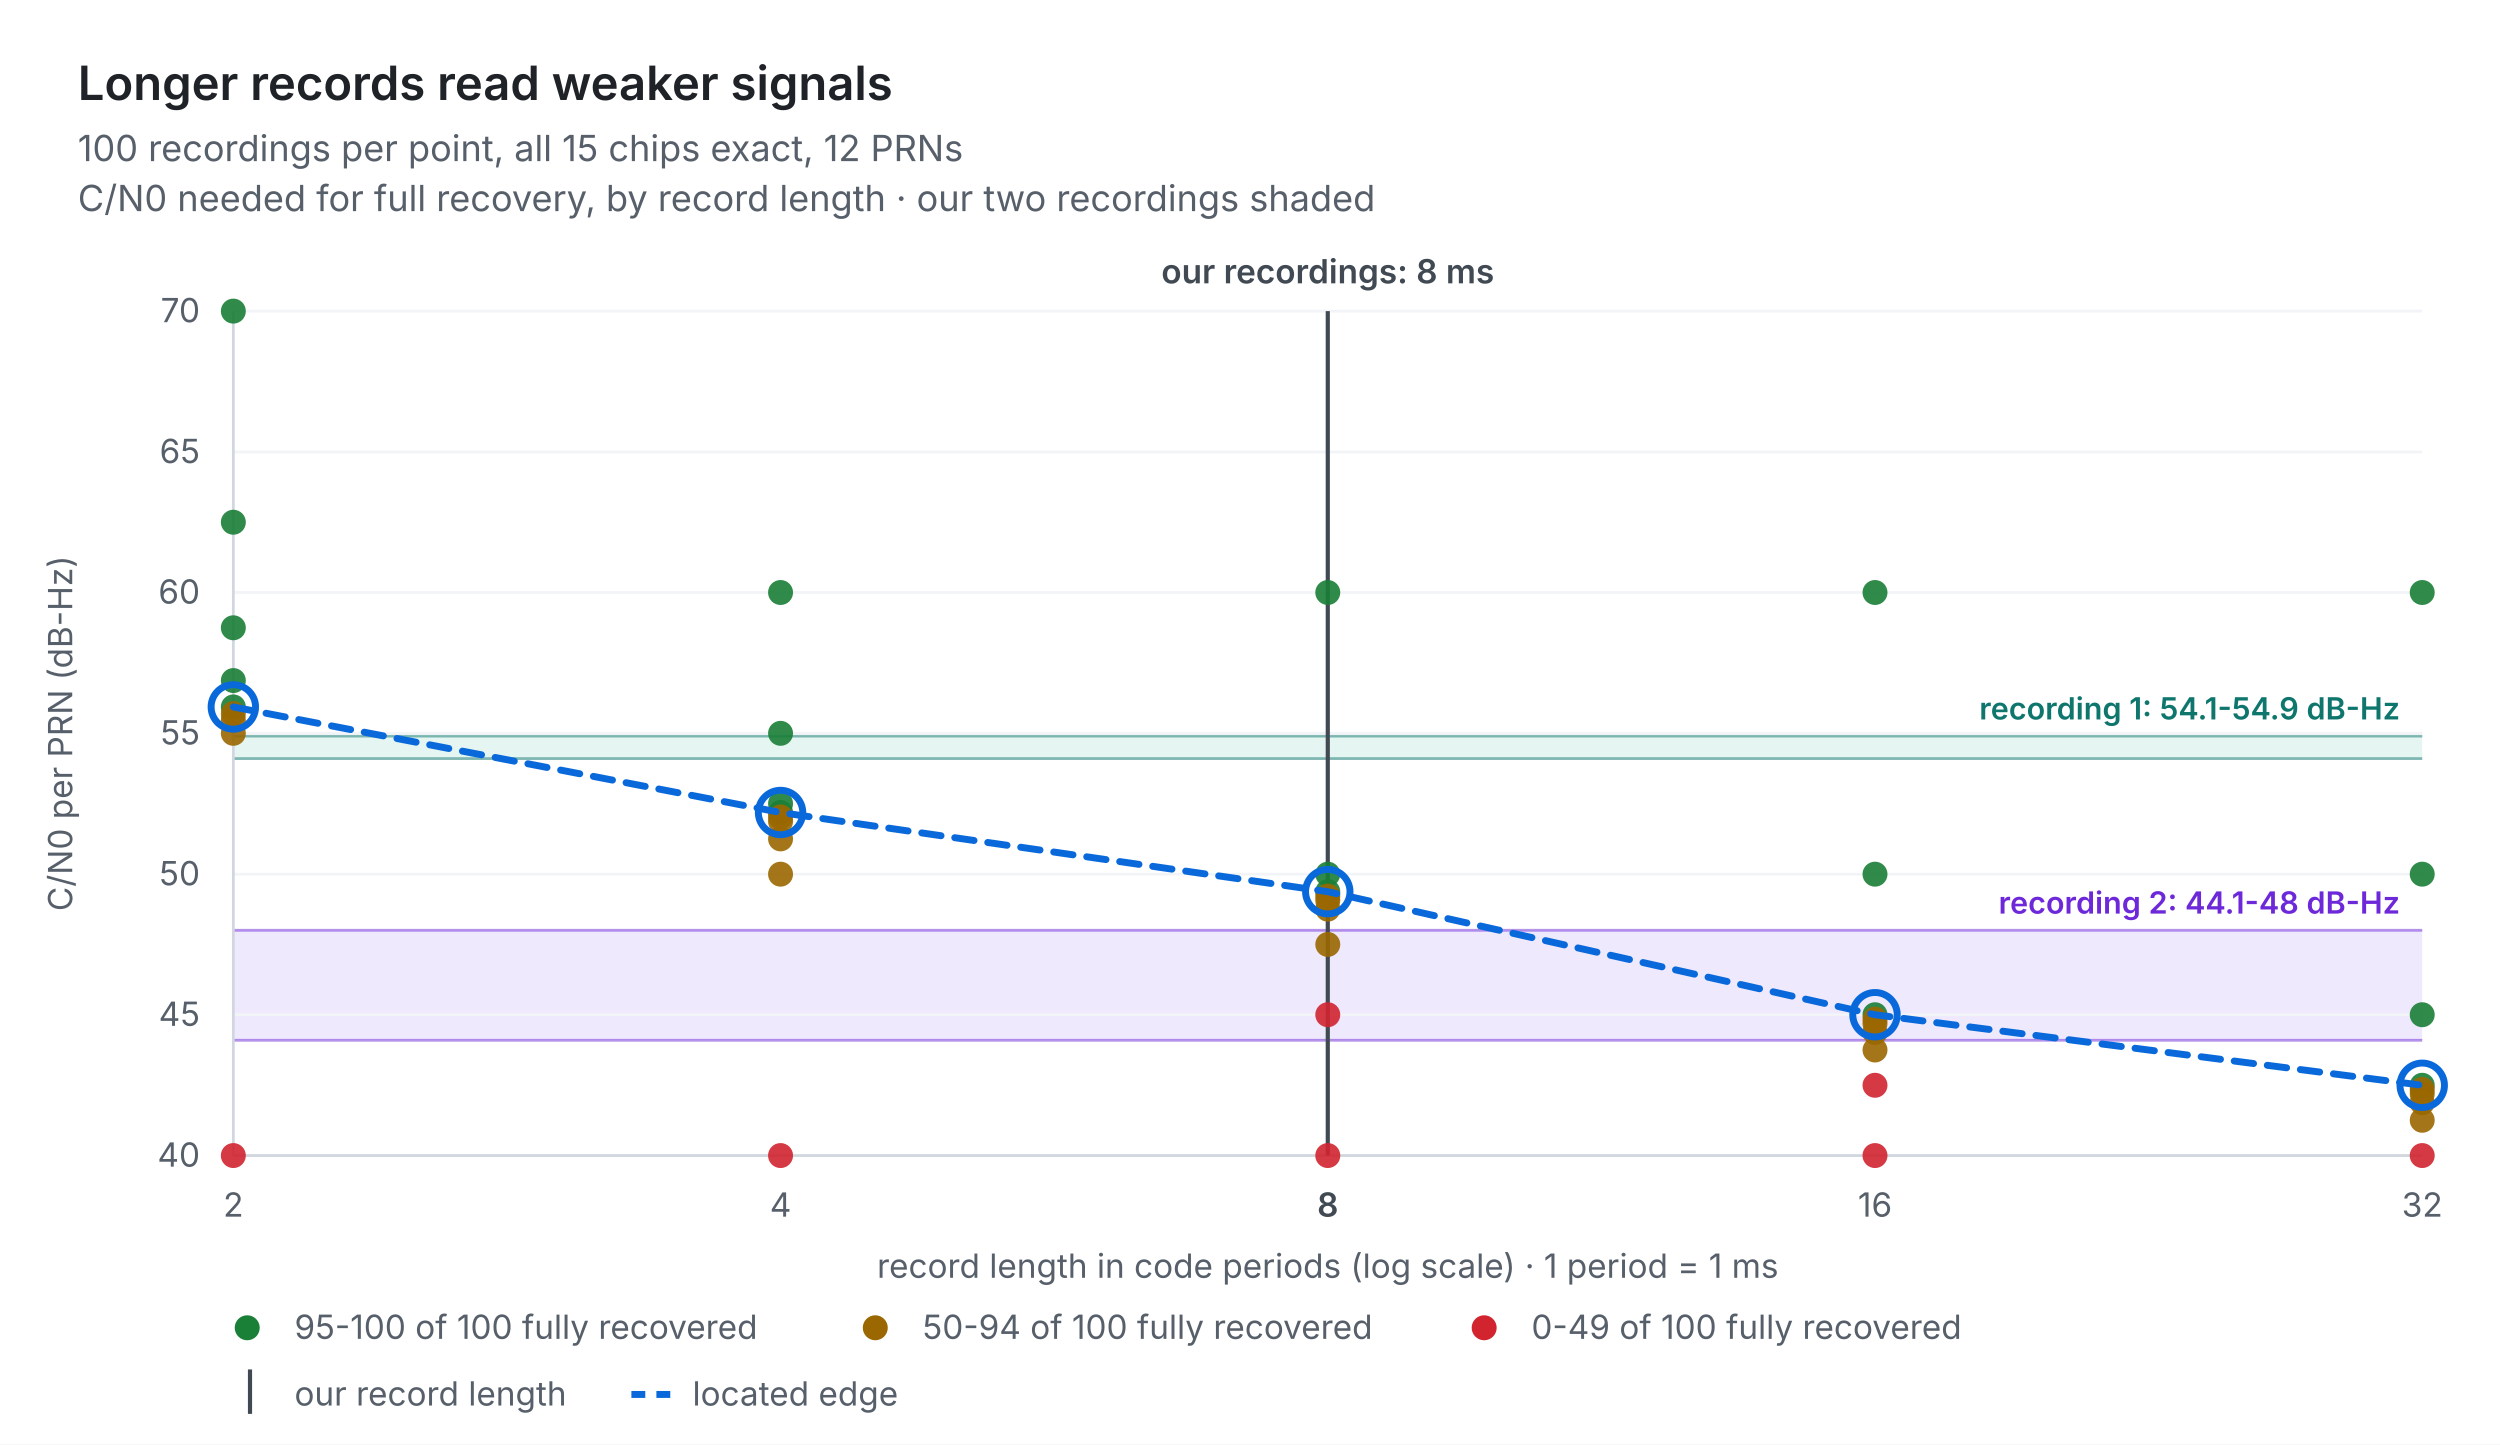
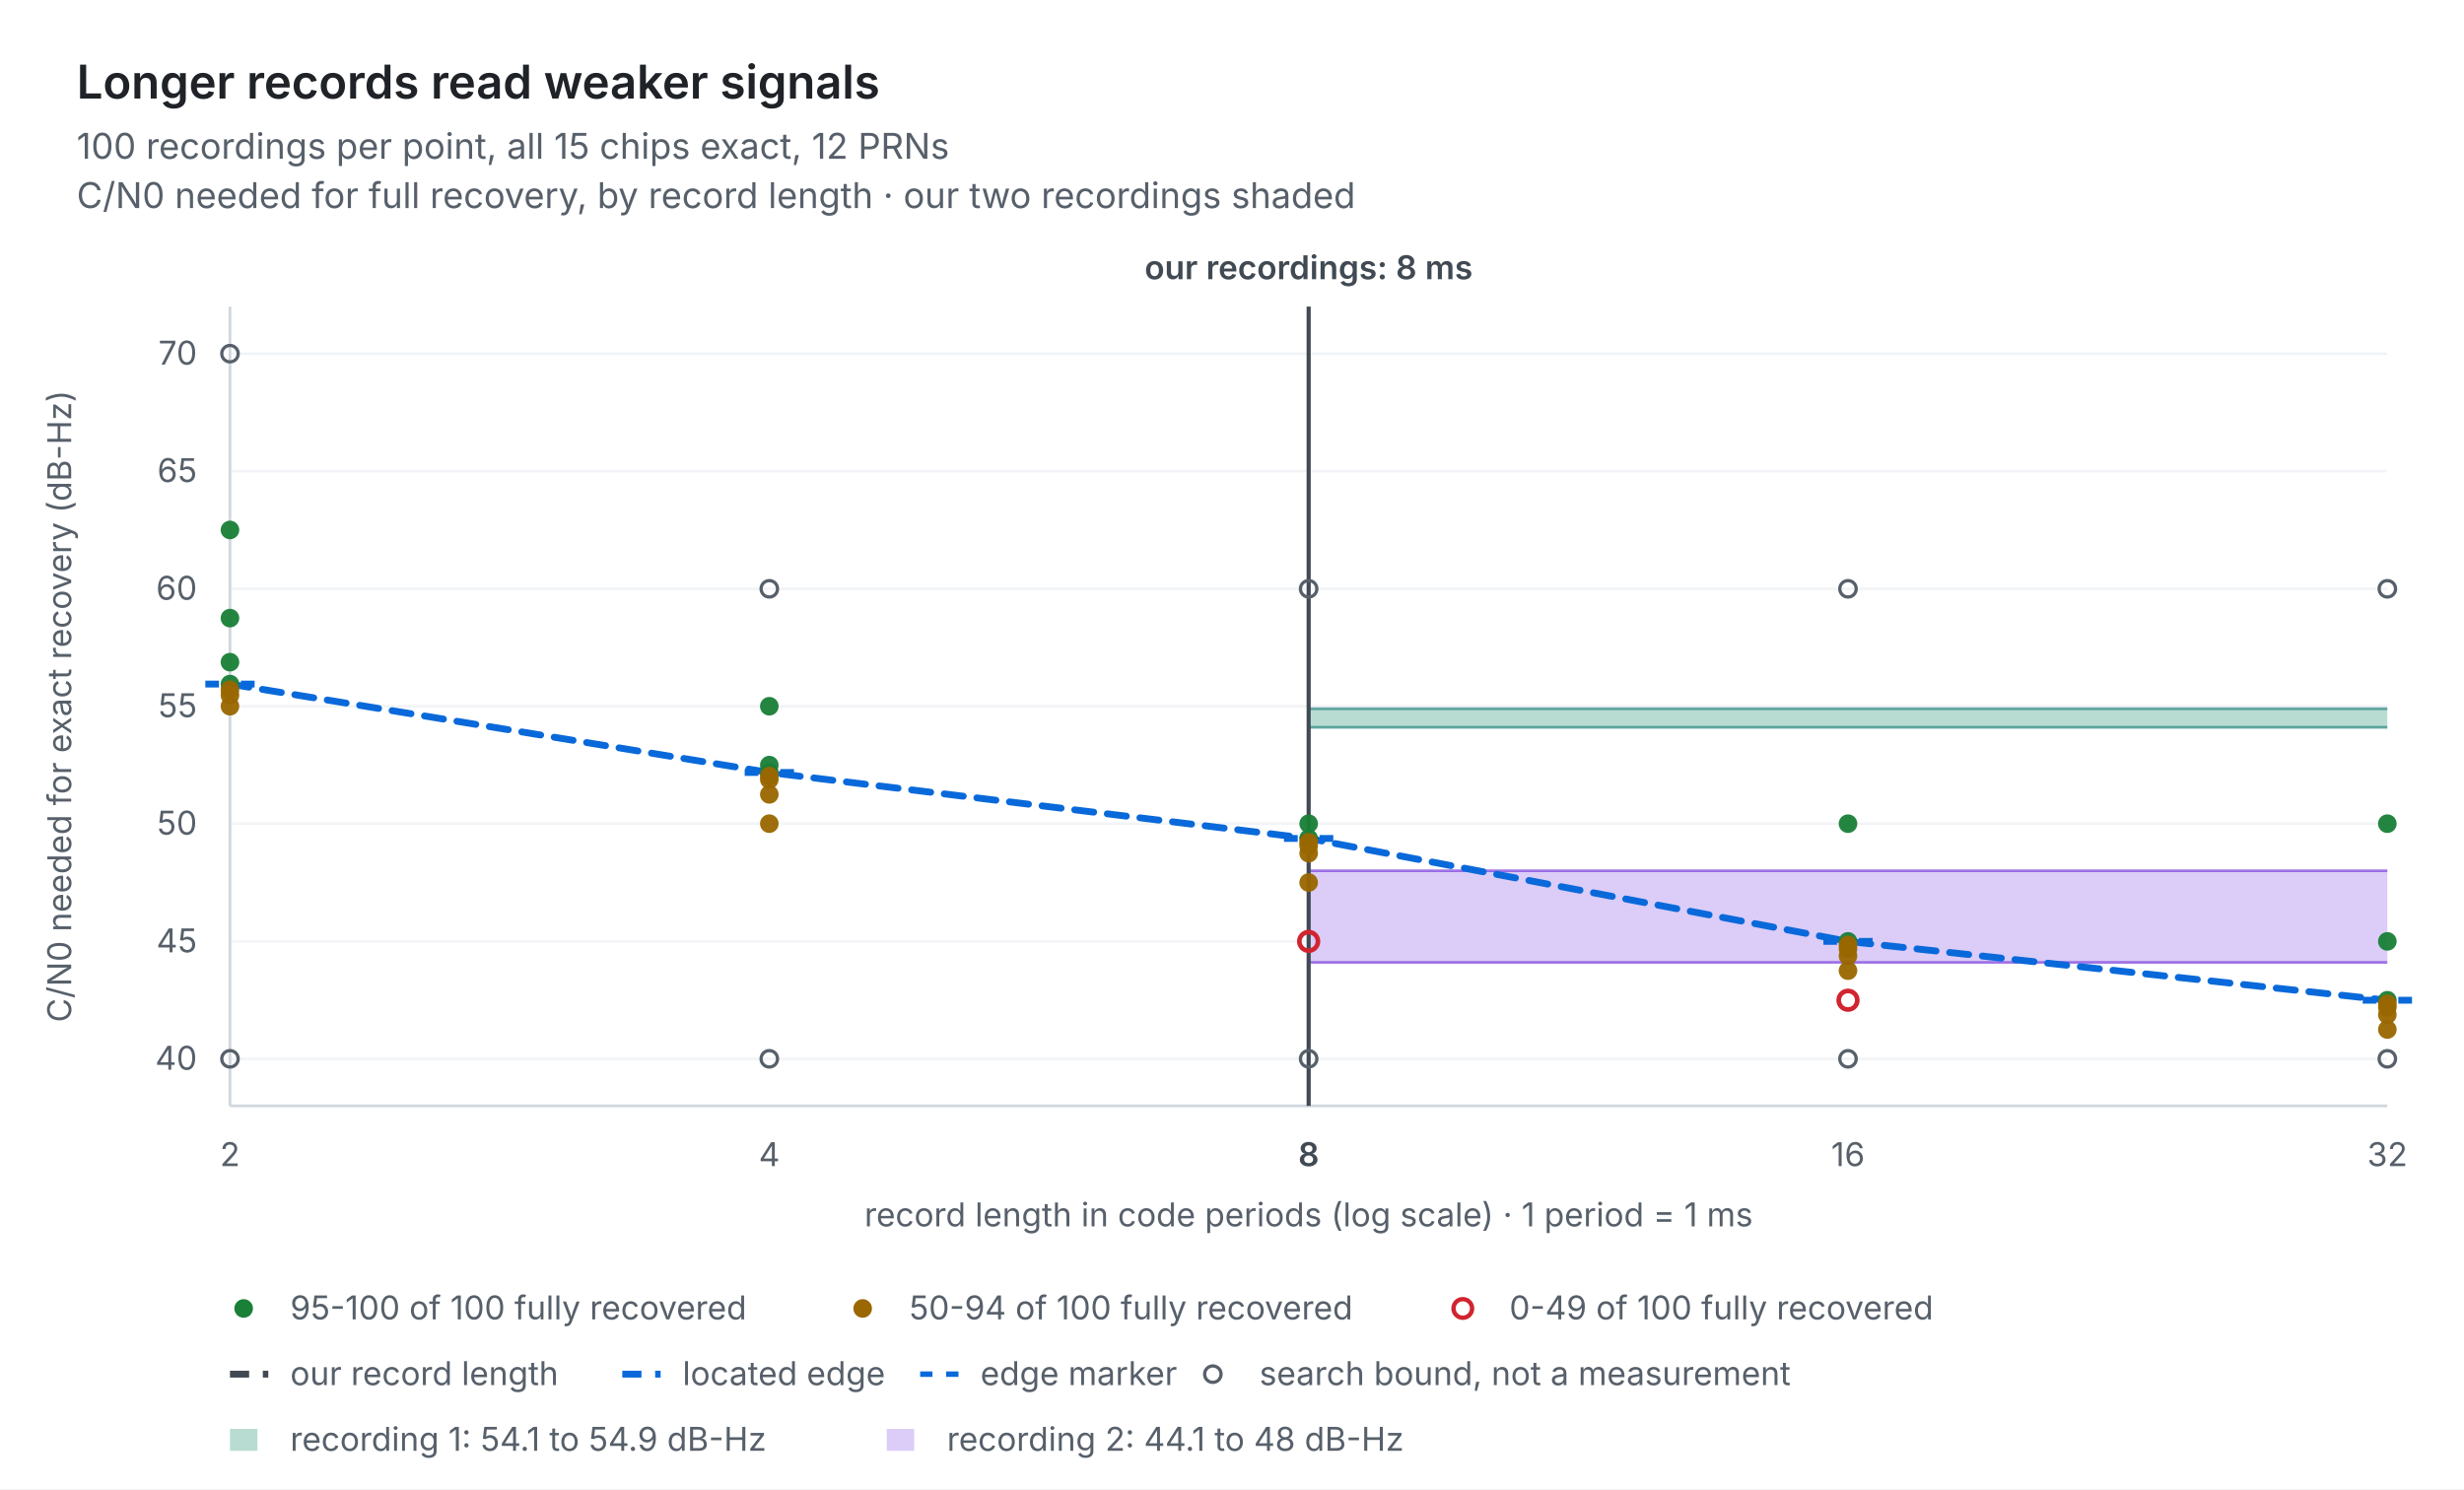
- <svg xmlns="http://www.w3.org/2000/svg" width="900" height="520" viewBox="0 0 900 520" font-family="system-ui, -apple-system, Segoe UI, sans-serif">
-   <rect width="900" height="520" fill="#ffffff" />
+ <svg xmlns="http://www.w3.org/2000/svg" width="900" height="544" viewBox="0 0 900 544" role="img" aria-labelledby="duration-figure-title" font-family="system-ui, -apple-system, Segoe UI, sans-serif">
+   <rect width="900" height="544" fill="#ffffff" />
  <text x="28" y="36" font-size="17" font-weight="600" fill="#1f2328">Longer records read weaker signals</text>
  <text x="28" y="58" font-size="13" fill="#57606a">100 recordings per point, all 15 chips exact, 12 PRNs</text>
  <text x="28" y="76" font-size="13" fill="#57606a">C/N0 needed for full recovery, by record length · our two recordings shaded</text>
-   <rect x="84" y="265.0" width="788" height="8.1" fill="#e4f5f2" />
-   <line x1="84" y1="265.0" x2="872" y2="265.0" stroke="#0f766e" stroke-opacity="0.5" stroke-width="1" />
-   <line x1="84" y1="273.1" x2="872" y2="273.1" stroke="#0f766e" stroke-opacity="0.5" stroke-width="1" />
-   <text x="864" y="259.0" text-anchor="end" font-size="11" font-weight="600" fill="#0f766e">recording 1: 54.1-54.9 dB-Hz</text>
-   <rect x="84" y="334.9" width="788" height="39.5" fill="#efe9fd" />
-   <line x1="84" y1="334.9" x2="872" y2="334.9" stroke="#6d28d9" stroke-opacity="0.5" stroke-width="1" />
-   <line x1="84" y1="374.5" x2="872" y2="374.5" stroke="#6d28d9" stroke-opacity="0.5" stroke-width="1" />
-   <text x="864" y="328.9" text-anchor="end" font-size="11" font-weight="600" fill="#6d28d9">recording 2: 44.1-48 dB-Hz</text>
-   <line x1="84" y1="416.0" x2="872" y2="416.0" stroke="#f2f4f7" stroke-width="1" />
-   <text x="72" y="420.0" text-anchor="end" font-size="12" fill="#57606a">40</text>
-   <line x1="84" y1="365.3" x2="872" y2="365.3" stroke="#f2f4f7" stroke-width="1" />
-   <text x="72" y="369.3" text-anchor="end" font-size="12" fill="#57606a">45</text>
-   <line x1="84" y1="314.7" x2="872" y2="314.7" stroke="#f2f4f7" stroke-width="1" />
-   <text x="72" y="318.7" text-anchor="end" font-size="12" fill="#57606a">50</text>
-   <line x1="84" y1="264.0" x2="872" y2="264.0" stroke="#f2f4f7" stroke-width="1" />
-   <text x="72" y="268.0" text-anchor="end" font-size="12" fill="#57606a">55</text>
-   <line x1="84" y1="213.3" x2="872" y2="213.3" stroke="#f2f4f7" stroke-width="1" />
-   <text x="72" y="217.3" text-anchor="end" font-size="12" fill="#57606a">60</text>
-   <line x1="84" y1="162.7" x2="872" y2="162.7" stroke="#f2f4f7" stroke-width="1" />
-   <text x="72" y="166.7" text-anchor="end" font-size="12" fill="#57606a">65</text>
-   <line x1="84" y1="112.0" x2="872" y2="112.0" stroke="#f2f4f7" stroke-width="1" />
-   <text x="72" y="116.0" text-anchor="end" font-size="12" fill="#57606a">70</text>
-   <text x="84.0" y="438" text-anchor="middle" font-size="12" font-weight="400" fill="#57606a">2</text>
-   <text x="281.0" y="438" text-anchor="middle" font-size="12" font-weight="400" fill="#57606a">4</text>
-   <text x="478.0" y="438" text-anchor="middle" font-size="12" font-weight="600" fill="#414a53">8</text>
-   <text x="675.0" y="438" text-anchor="middle" font-size="12" font-weight="400" fill="#57606a">16</text>
-   <text x="872.0" y="438" text-anchor="middle" font-size="12" font-weight="400" fill="#57606a">32</text>
-   <line x1="84" y1="416" x2="872" y2="416" stroke="#d0d7de" />
-   <line x1="84" y1="112" x2="84" y2="416" stroke="#d0d7de" />
-   <text x="478" y="460" text-anchor="middle" font-size="12" fill="#57606a">record length in code periods (log scale) · 1 period = 1 ms</text>
-   <text transform="translate(26 264) rotate(-90)" text-anchor="middle" font-size="12" fill="#57606a">C/N0 per PRN (dB-Hz)</text>
-   <line x1="478.0" y1="112" x2="478.0" y2="416" stroke="#414a53" stroke-width="1.5" />
+   <line x1="84" y1="386.8" x2="872" y2="386.8" stroke="#f2f4f7" stroke-width="1" />
+   <text x="72" y="390.8" text-anchor="end" font-size="12" fill="#57606a">40</text>
+   <line x1="84" y1="343.9" x2="872" y2="343.9" stroke="#f2f4f7" stroke-width="1" />
+   <text x="72" y="347.9" text-anchor="end" font-size="12" fill="#57606a">45</text>
+   <line x1="84" y1="300.9" x2="872" y2="300.9" stroke="#f2f4f7" stroke-width="1" />
+   <text x="72" y="304.9" text-anchor="end" font-size="12" fill="#57606a">50</text>
+   <line x1="84" y1="258.0" x2="872" y2="258.0" stroke="#f2f4f7" stroke-width="1" />
+   <text x="72" y="262.0" text-anchor="end" font-size="12" fill="#57606a">55</text>
+   <line x1="84" y1="215.1" x2="872" y2="215.1" stroke="#f2f4f7" stroke-width="1" />
+   <text x="72" y="219.1" text-anchor="end" font-size="12" fill="#57606a">60</text>
+   <line x1="84" y1="172.1" x2="872" y2="172.1" stroke="#f2f4f7" stroke-width="1" />
+   <text x="72" y="176.1" text-anchor="end" font-size="12" fill="#57606a">65</text>
+   <line x1="84" y1="129.2" x2="872" y2="129.2" stroke="#f2f4f7" stroke-width="1" />
+   <text x="72" y="133.2" text-anchor="end" font-size="12" fill="#57606a">70</text>
+   <rect x="478.0" y="258.9" width="394.0" height="6.9" fill="#b8dcd2" />
+   <line x1="478.0" y1="258.9" x2="872" y2="258.9" stroke="#0f766e" stroke-opacity="0.6" stroke-width="1" />
+   <line x1="478.0" y1="265.7" x2="872" y2="265.7" stroke="#0f766e" stroke-opacity="0.6" stroke-width="1" />
+   <rect x="478.0" y="318.1" width="394.0" height="33.5" fill="#dbccf8" />
+   <line x1="478.0" y1="318.1" x2="872" y2="318.1" stroke="#6d28d9" stroke-opacity="0.6" stroke-width="1" />
+   <line x1="478.0" y1="351.6" x2="872" y2="351.6" stroke="#6d28d9" stroke-opacity="0.6" stroke-width="1" />
+   <line x1="84" y1="404" x2="872" y2="404" stroke="#d0d7de" />
+   <line x1="84" y1="112" x2="84" y2="404" stroke="#d0d7de" />
+   <text x="84.0" y="426" text-anchor="middle" font-size="12" font-weight="400" fill="#57606a">2</text>
+   <text x="281.0" y="426" text-anchor="middle" font-size="12" font-weight="400" fill="#57606a">4</text>
+   <text x="478.0" y="426" text-anchor="middle" font-size="12" font-weight="600" fill="#414a53">8</text>
+   <text x="675.0" y="426" text-anchor="middle" font-size="12" font-weight="400" fill="#57606a">16</text>
+   <text x="872.0" y="426" text-anchor="middle" font-size="12" font-weight="400" fill="#57606a">32</text>
+   <text x="478" y="448" text-anchor="middle" font-size="12" fill="#57606a">record length in code periods (log scale) · 1 period = 1 ms</text>
+   <text transform="translate(26 258) rotate(-90)" text-anchor="middle" font-size="12" fill="#57606a">C/N0 needed for exact recovery (dB-Hz)</text>
+   <line x1="478.0" y1="112" x2="478.0" y2="404" stroke="#414a53" stroke-width="1.5" />
  <text x="478.0" y="102" text-anchor="middle" font-size="12" font-weight="600" fill="#414a53">our recordings: 8 ms</text>
-   <circle cx="84.0" cy="112.0" r="4.5" fill="#1a7f37" fill-opacity="0.9" />
-   <circle cx="84.0" cy="188.0" r="4.5" fill="#1a7f37" fill-opacity="0.9" />
-   <circle cx="84.0" cy="226.0" r="4.5" fill="#1a7f37" fill-opacity="0.9" />
-   <circle cx="84.0" cy="245.0" r="4.5" fill="#1a7f37" fill-opacity="0.9" />
-   <circle cx="84.0" cy="254.5" r="4.5" fill="#1a7f37" fill-opacity="0.9" />
-   <circle cx="84.0" cy="256.9" r="4.5" fill="#9a6700" fill-opacity="0.9" />
-   <circle cx="84.0" cy="259.2" r="4.5" fill="#9a6700" fill-opacity="0.9" />
-   <circle cx="84.0" cy="264.0" r="4.5" fill="#9a6700" fill-opacity="0.9" />
-   <circle cx="84.0" cy="416.0" r="4.5" fill="#d1242f" fill-opacity="0.9" />
-   <circle cx="84.0" cy="254.5" r="8" fill="none" stroke="#0969da" stroke-width="2.5" />
-   <circle cx="281.0" cy="213.3" r="4.5" fill="#1a7f37" fill-opacity="0.9" />
-   <circle cx="281.0" cy="264.0" r="4.5" fill="#1a7f37" fill-opacity="0.9" />
-   <circle cx="281.0" cy="289.3" r="4.5" fill="#1a7f37" fill-opacity="0.9" />
-   <circle cx="281.0" cy="292.5" r="4.5" fill="#1a7f37" fill-opacity="0.9" />
-   <circle cx="281.0" cy="294.1" r="4.5" fill="#9a6700" fill-opacity="0.9" />
-   <circle cx="281.0" cy="295.7" r="4.5" fill="#9a6700" fill-opacity="0.9" />
-   <circle cx="281.0" cy="302.0" r="4.5" fill="#9a6700" fill-opacity="0.9" />
-   <circle cx="281.0" cy="314.7" r="4.5" fill="#9a6700" fill-opacity="0.9" />
-   <circle cx="281.0" cy="416.0" r="4.5" fill="#d1242f" fill-opacity="0.9" />
-   <circle cx="281.0" cy="292.5" r="8" fill="none" stroke="#0969da" stroke-width="2.5" />
-   <circle cx="478.0" cy="213.3" r="4.5" fill="#1a7f37" fill-opacity="0.9" />
-   <circle cx="478.0" cy="314.7" r="4.5" fill="#1a7f37" fill-opacity="0.9" />
-   <circle cx="478.0" cy="321.0" r="4.5" fill="#1a7f37" fill-opacity="0.9" />
-   <circle cx="478.0" cy="322.6" r="4.5" fill="#9a6700" fill-opacity="0.9" />
-   <circle cx="478.0" cy="324.2" r="4.5" fill="#9a6700" fill-opacity="0.9" />
-   <circle cx="478.0" cy="327.3" r="4.5" fill="#9a6700" fill-opacity="0.9" />
-   <circle cx="478.0" cy="340.0" r="4.5" fill="#9a6700" fill-opacity="0.9" />
-   <circle cx="478.0" cy="365.3" r="4.5" fill="#d1242f" fill-opacity="0.9" />
-   <circle cx="478.0" cy="416.0" r="4.5" fill="#d1242f" fill-opacity="0.9" />
-   <circle cx="478.0" cy="321.0" r="8" fill="none" stroke="#0969da" stroke-width="2.5" />
-   <circle cx="675.0" cy="213.3" r="4.5" fill="#1a7f37" fill-opacity="0.9" />
-   <circle cx="675.0" cy="314.7" r="4.5" fill="#1a7f37" fill-opacity="0.9" />
-   <circle cx="675.0" cy="365.3" r="4.5" fill="#1a7f37" fill-opacity="0.9" />
-   <circle cx="675.0" cy="366.9" r="4.5" fill="#9a6700" fill-opacity="0.9" />
-   <circle cx="675.0" cy="368.5" r="4.5" fill="#9a6700" fill-opacity="0.9" />
-   <circle cx="675.0" cy="371.7" r="4.5" fill="#9a6700" fill-opacity="0.9" />
-   <circle cx="675.0" cy="378.0" r="4.5" fill="#9a6700" fill-opacity="0.9" />
-   <circle cx="675.0" cy="390.7" r="4.5" fill="#d1242f" fill-opacity="0.9" />
-   <circle cx="675.0" cy="416.0" r="4.5" fill="#d1242f" fill-opacity="0.9" />
-   <circle cx="675.0" cy="365.3" r="8" fill="none" stroke="#0969da" stroke-width="2.5" />
-   <circle cx="872.0" cy="213.3" r="4.5" fill="#1a7f37" fill-opacity="0.9" />
-   <circle cx="872.0" cy="314.7" r="4.5" fill="#1a7f37" fill-opacity="0.9" />
-   <circle cx="872.0" cy="365.3" r="4.5" fill="#1a7f37" fill-opacity="0.9" />
-   <circle cx="872.0" cy="390.7" r="4.5" fill="#1a7f37" fill-opacity="0.9" />
-   <circle cx="872.0" cy="392.2" r="4.5" fill="#9a6700" fill-opacity="0.9" />
-   <circle cx="872.0" cy="393.8" r="4.5" fill="#9a6700" fill-opacity="0.9" />
-   <circle cx="872.0" cy="397.0" r="4.5" fill="#9a6700" fill-opacity="0.9" />
-   <circle cx="872.0" cy="403.3" r="4.5" fill="#9a6700" fill-opacity="0.9" />
-   <circle cx="872.0" cy="416.0" r="4.5" fill="#d1242f" fill-opacity="0.9" />
-   <circle cx="872.0" cy="390.7" r="8" fill="none" stroke="#0969da" stroke-width="2.5" />
-   <polyline points="84.0,254.5 281.0,292.5 478.0,321.0 675.0,365.3 872.0,390.7" fill="none" stroke="#0969da" stroke-width="2.5" stroke-dasharray="7 5" stroke-linecap="round" />
-   <circle cx="89" cy="478" r="4.5" fill="#1a7f37" />
-   <text x="106" y="482" font-size="12" fill="#57606a">95-100 of 100 fully recovered</text>
-   <circle cx="315.1" cy="478" r="4.5" fill="#9a6700" />
+   <polyline points="84.0,249.9 281.0,282.2 478.0,306.3 675.0,343.9 872.0,365.4" fill="none" stroke="#0969da" stroke-width="2.5" stroke-dasharray="7 5" stroke-linecap="round" />
+   <circle cx="84.0" cy="129.2" r="3.0" fill="none" stroke="#57606a" stroke-width="1.2" />
+   <circle cx="84.0" cy="193.6" r="3.4" fill="#1a7f37" fill-opacity="0.95" />
+   <circle cx="84.0" cy="225.8" r="3.4" fill="#1a7f37" fill-opacity="0.95" />
+   <circle cx="84.0" cy="241.9" r="3.4" fill="#1a7f37" fill-opacity="0.95" />
+   <circle cx="84.0" cy="249.9" r="3.4" fill="#1a7f37" fill-opacity="0.95" />
+   <circle cx="84.0" cy="252.0" r="3.4" fill="#9a6700" fill-opacity="0.95" />
+   <circle cx="84.0" cy="254.0" r="3.4" fill="#9a6700" fill-opacity="0.95" />
+   <circle cx="84.0" cy="258.0" r="3.4" fill="#9a6700" fill-opacity="0.95" />
+   <circle cx="84.0" cy="386.8" r="3.0" fill="none" stroke="#57606a" stroke-width="1.2" />
+   <line x1="75.0" y1="249.9" x2="80.0" y2="249.9" stroke="#0969da" stroke-width="2.5" />
+   <line x1="88.0" y1="249.9" x2="93.0" y2="249.9" stroke="#0969da" stroke-width="2.5" />
+   <circle cx="281.0" cy="215.1" r="3.0" fill="none" stroke="#57606a" stroke-width="1.2" />
+   <circle cx="281.0" cy="258.0" r="3.4" fill="#1a7f37" fill-opacity="0.95" />
+   <circle cx="281.0" cy="279.5" r="3.4" fill="#1a7f37" fill-opacity="0.95" />
+   <circle cx="281.0" cy="282.2" r="3.4" fill="#1a7f37" fill-opacity="0.95" />
+   <circle cx="281.0" cy="283.5" r="3.4" fill="#9a6700" fill-opacity="0.95" />
+   <circle cx="281.0" cy="284.8" r="3.4" fill="#9a6700" fill-opacity="0.95" />
+   <circle cx="281.0" cy="290.2" r="3.4" fill="#9a6700" fill-opacity="0.95" />
+   <circle cx="281.0" cy="300.9" r="3.4" fill="#9a6700" fill-opacity="0.95" />
+   <circle cx="281.0" cy="386.8" r="3.0" fill="none" stroke="#57606a" stroke-width="1.2" />
+   <line x1="272.0" y1="282.2" x2="277.0" y2="282.2" stroke="#0969da" stroke-width="2.5" />
+   <line x1="285.0" y1="282.2" x2="290.0" y2="282.2" stroke="#0969da" stroke-width="2.5" />
+   <circle cx="478.0" cy="215.1" r="3.0" fill="none" stroke="#57606a" stroke-width="1.2" />
+   <circle cx="478.0" cy="300.9" r="3.4" fill="#1a7f37" fill-opacity="0.95" />
+   <circle cx="478.0" cy="306.3" r="3.4" fill="#1a7f37" fill-opacity="0.95" />
+   <circle cx="478.0" cy="307.7" r="3.4" fill="#9a6700" fill-opacity="0.95" />
+   <circle cx="478.0" cy="309.0" r="3.4" fill="#9a6700" fill-opacity="0.95" />
+   <circle cx="478.0" cy="311.7" r="3.4" fill="#9a6700" fill-opacity="0.95" />
+   <circle cx="478.0" cy="322.4" r="3.4" fill="#9a6700" fill-opacity="0.95" />
+   <circle cx="478.0" cy="343.9" r="3.4" fill="none" stroke="#d1242f" stroke-width="1.7" />
+   <circle cx="478.0" cy="386.8" r="3.0" fill="none" stroke="#57606a" stroke-width="1.2" />
+   <line x1="469.0" y1="306.3" x2="474.0" y2="306.3" stroke="#0969da" stroke-width="2.5" />
+   <line x1="482.0" y1="306.3" x2="487.0" y2="306.3" stroke="#0969da" stroke-width="2.5" />
+   <circle cx="675.0" cy="215.1" r="3.0" fill="none" stroke="#57606a" stroke-width="1.2" />
+   <circle cx="675.0" cy="300.9" r="3.4" fill="#1a7f37" fill-opacity="0.95" />
+   <circle cx="675.0" cy="343.9" r="3.4" fill="#1a7f37" fill-opacity="0.95" />
+   <circle cx="675.0" cy="345.2" r="3.4" fill="#9a6700" fill-opacity="0.95" />
+   <circle cx="675.0" cy="346.6" r="3.4" fill="#9a6700" fill-opacity="0.95" />
+   <circle cx="675.0" cy="349.2" r="3.4" fill="#9a6700" fill-opacity="0.95" />
+   <circle cx="675.0" cy="354.6" r="3.4" fill="#9a6700" fill-opacity="0.95" />
+   <circle cx="675.0" cy="365.4" r="3.4" fill="none" stroke="#d1242f" stroke-width="1.7" />
+   <circle cx="675.0" cy="386.8" r="3.0" fill="none" stroke="#57606a" stroke-width="1.2" />
+   <line x1="666.0" y1="343.9" x2="671.0" y2="343.9" stroke="#0969da" stroke-width="2.5" />
+   <line x1="679.0" y1="343.9" x2="684.0" y2="343.9" stroke="#0969da" stroke-width="2.5" />
+   <circle cx="872.0" cy="215.1" r="3.0" fill="none" stroke="#57606a" stroke-width="1.2" />
+   <circle cx="872.0" cy="300.9" r="3.4" fill="#1a7f37" fill-opacity="0.95" />
+   <circle cx="872.0" cy="343.9" r="3.4" fill="#1a7f37" fill-opacity="0.95" />
+   <circle cx="872.0" cy="365.4" r="3.4" fill="#1a7f37" fill-opacity="0.95" />
+   <circle cx="872.0" cy="366.7" r="3.4" fill="#9a6700" fill-opacity="0.95" />
+   <circle cx="872.0" cy="368.0" r="3.4" fill="#9a6700" fill-opacity="0.95" />
+   <circle cx="872.0" cy="370.7" r="3.4" fill="#9a6700" fill-opacity="0.95" />
+   <circle cx="872.0" cy="376.1" r="3.4" fill="#9a6700" fill-opacity="0.95" />
+   <circle cx="872.0" cy="386.8" r="3.0" fill="none" stroke="#57606a" stroke-width="1.2" />
+   <line x1="863.0" y1="365.4" x2="868.0" y2="365.4" stroke="#0969da" stroke-width="2.5" />
+   <line x1="876.0" y1="365.4" x2="881.0" y2="365.4" stroke="#0969da" stroke-width="2.5" />
+   <circle cx="89.0" cy="478" r="3.4" fill="#1a7f37" />
+   <text x="106.0" y="482" font-size="12" fill="#57606a">95-100 of 100 fully recovered</text>
+   <circle cx="315.1" cy="478" r="3.4" fill="#9a6700" />
  <text x="332.1" y="482" font-size="12" fill="#57606a">50-94 of 100 fully recovered</text>
-   <circle cx="534.3" cy="478" r="4.5" fill="#d1242f" />
+   <circle cx="534.3" cy="478" r="3.4" fill="none" stroke="#d1242f" stroke-width="1.6" />
  <text x="551.3" y="482" font-size="12" fill="#57606a">0-49 of 100 fully recovered</text>
-   <line x1="90" y1="493" x2="90" y2="509" stroke="#414a53" stroke-width="1.5" />
-   <text x="106" y="506" font-size="12" fill="#57606a">our record length</text>
-   <line x1="227.3" y1="502" x2="241.3" y2="502" stroke="#0969da" stroke-width="2.5" stroke-dasharray="5 4" />
+   <line x1="84.0" y1="502" x2="98.0" y2="502" stroke="#414a53" stroke-width="2.5" stroke-dasharray="7 5" />
+   <text x="106.0" y="506" font-size="12" fill="#57606a">our record length</text>
+   <line x1="227.3" y1="502" x2="241.3" y2="502" stroke="#0969da" stroke-width="2.5" stroke-dasharray="7 5" />
  <text x="249.3" y="506" font-size="12" fill="#57606a">located edge</text>
+   <line x1="336.1" y1="502" x2="340.6" y2="502" stroke="#0969da" stroke-width="2" />
+   <line x1="345.6" y1="502" x2="350.1" y2="502" stroke="#0969da" stroke-width="2" />
+   <text x="358.1" y="506" font-size="12" fill="#57606a">edge marker</text>
+   <circle cx="443.0" cy="502" r="3.0" fill="none" stroke="#57606a" stroke-width="1.2" />
+   <text x="460.0" y="506" font-size="12" fill="#57606a">search bound, not a measurement</text>
+   <rect x="84.0" y="522" width="10" height="8" fill="#b8dcd2" />
+   <text x="106.0" y="530" font-size="12" fill="#57606a">recording 1: 54.1 to 54.9 dB-Hz</text>
+   <rect x="323.9" y="522" width="10" height="8" fill="#dbccf8" />
+   <text x="345.9" y="530" font-size="12" fill="#57606a">recording 2: 44.1 to 48 dB-Hz</text>
</svg>
